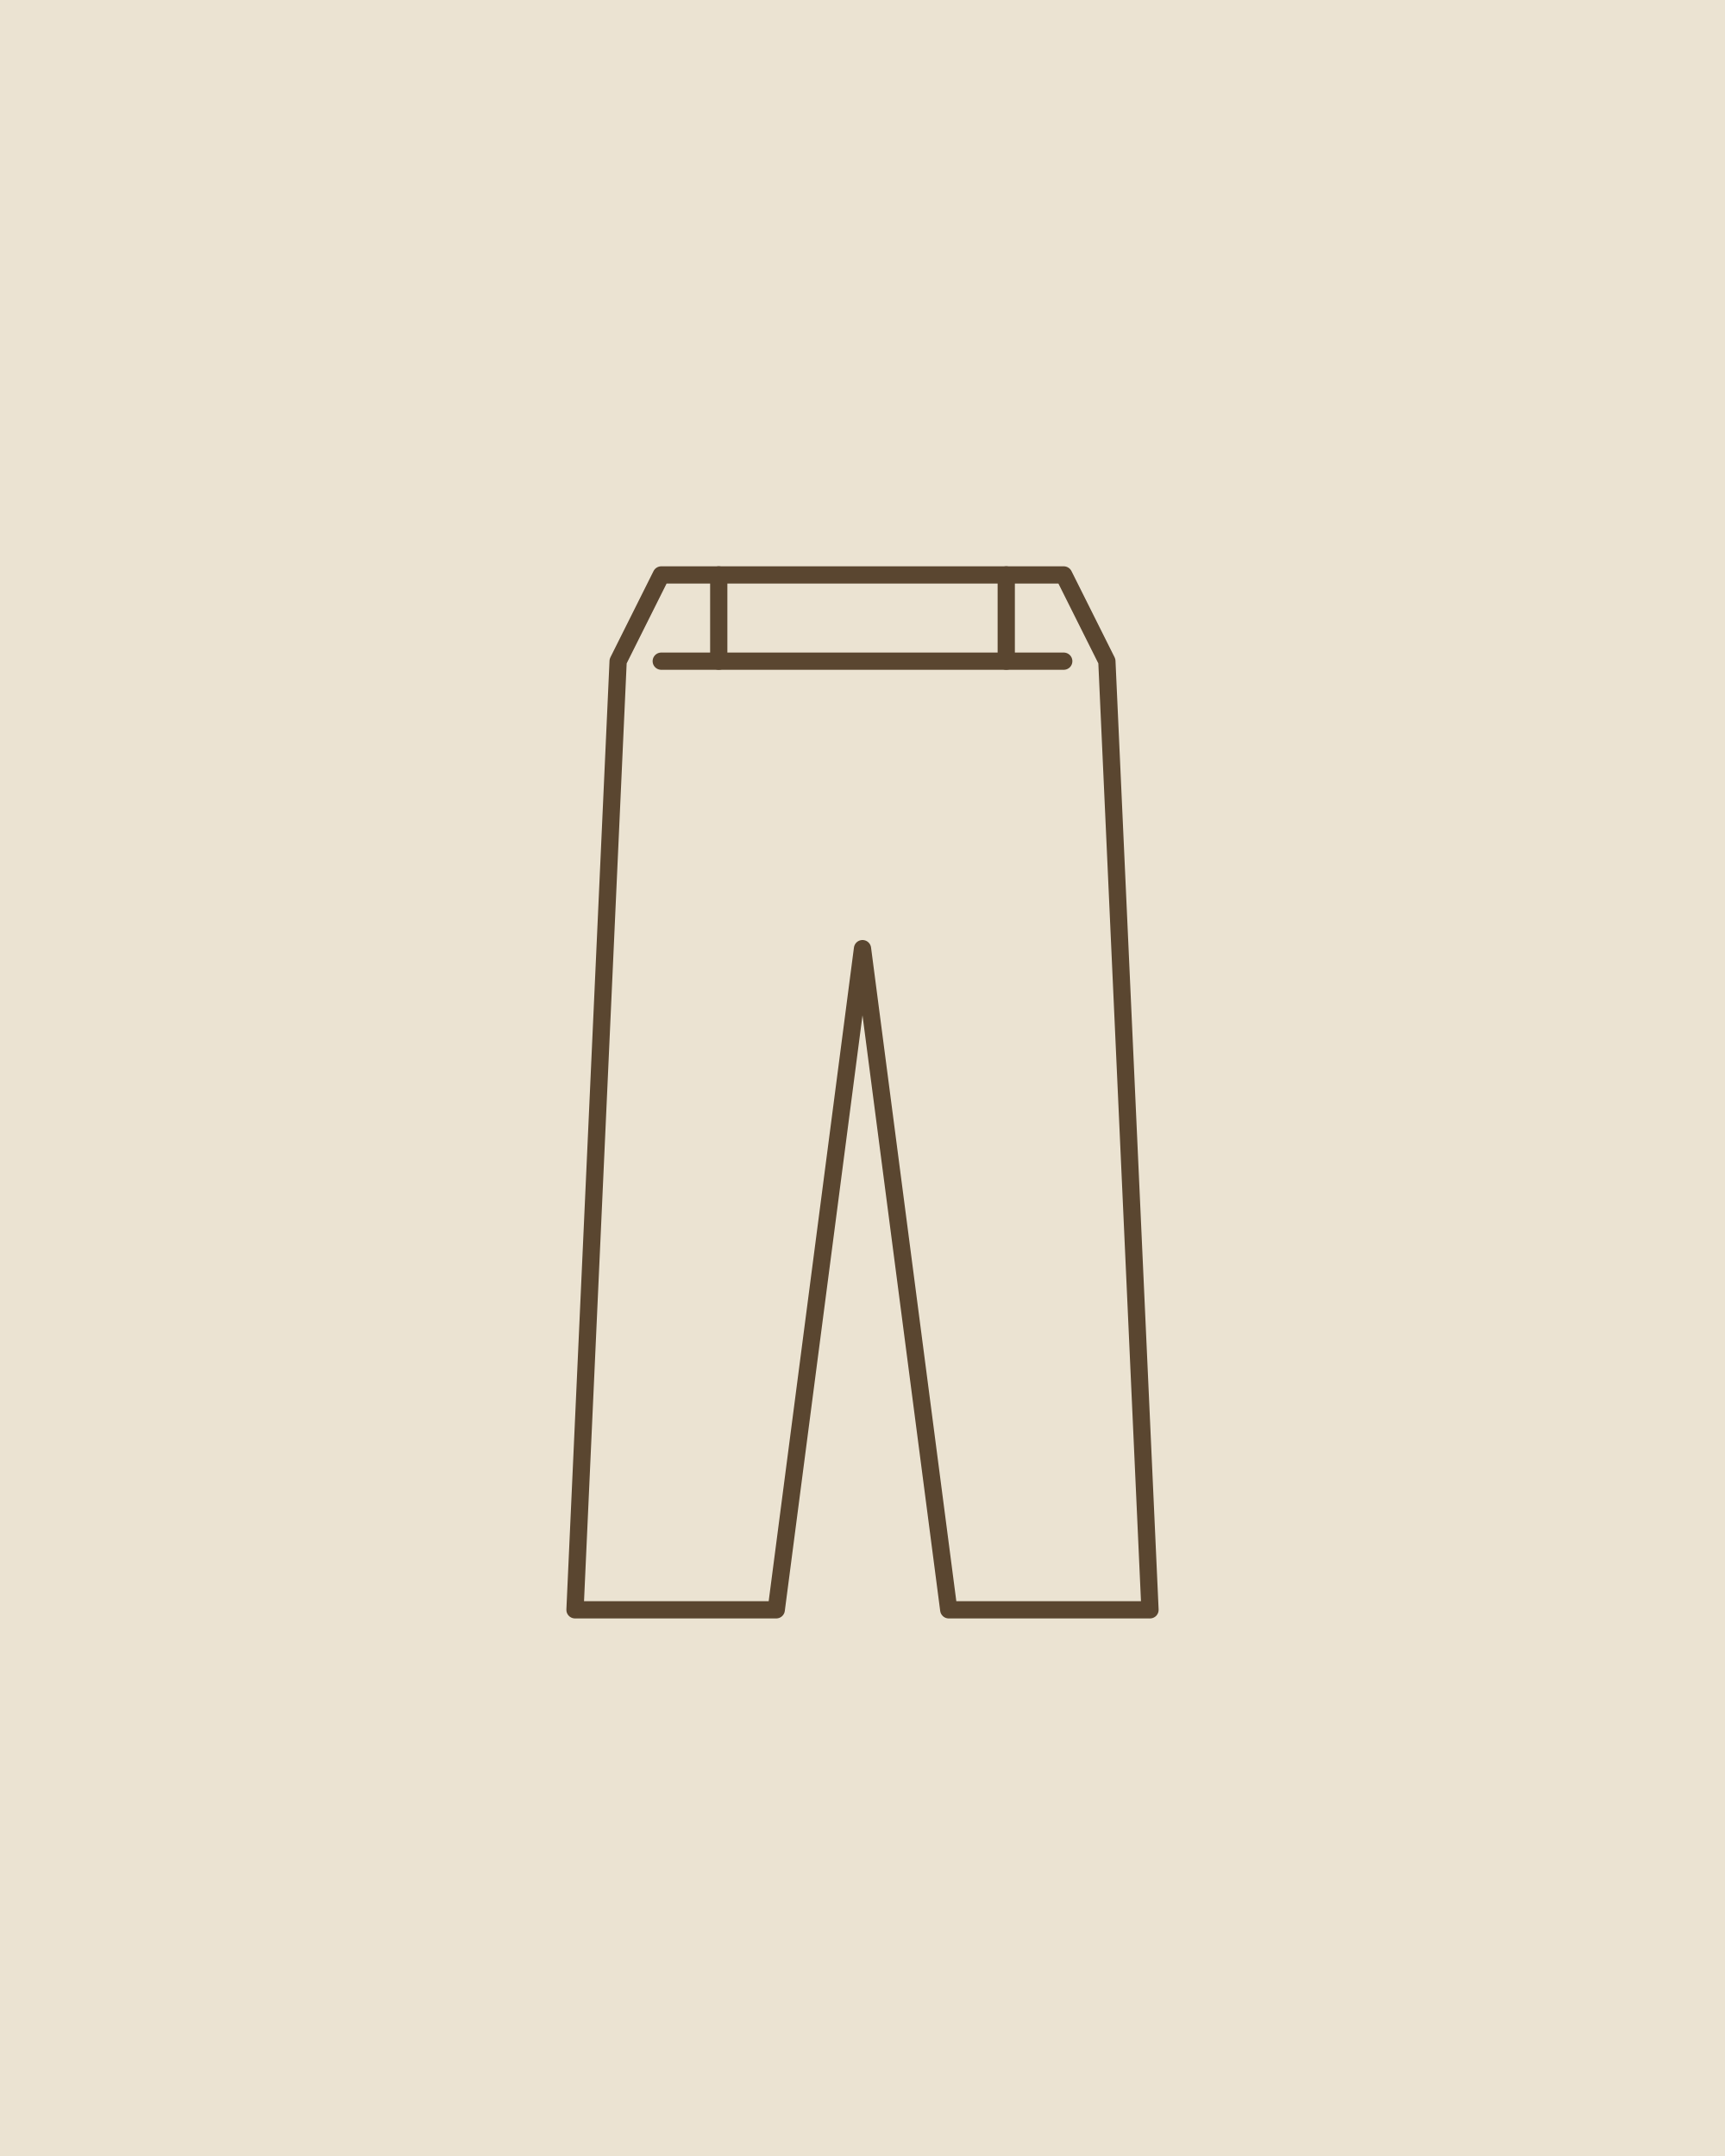
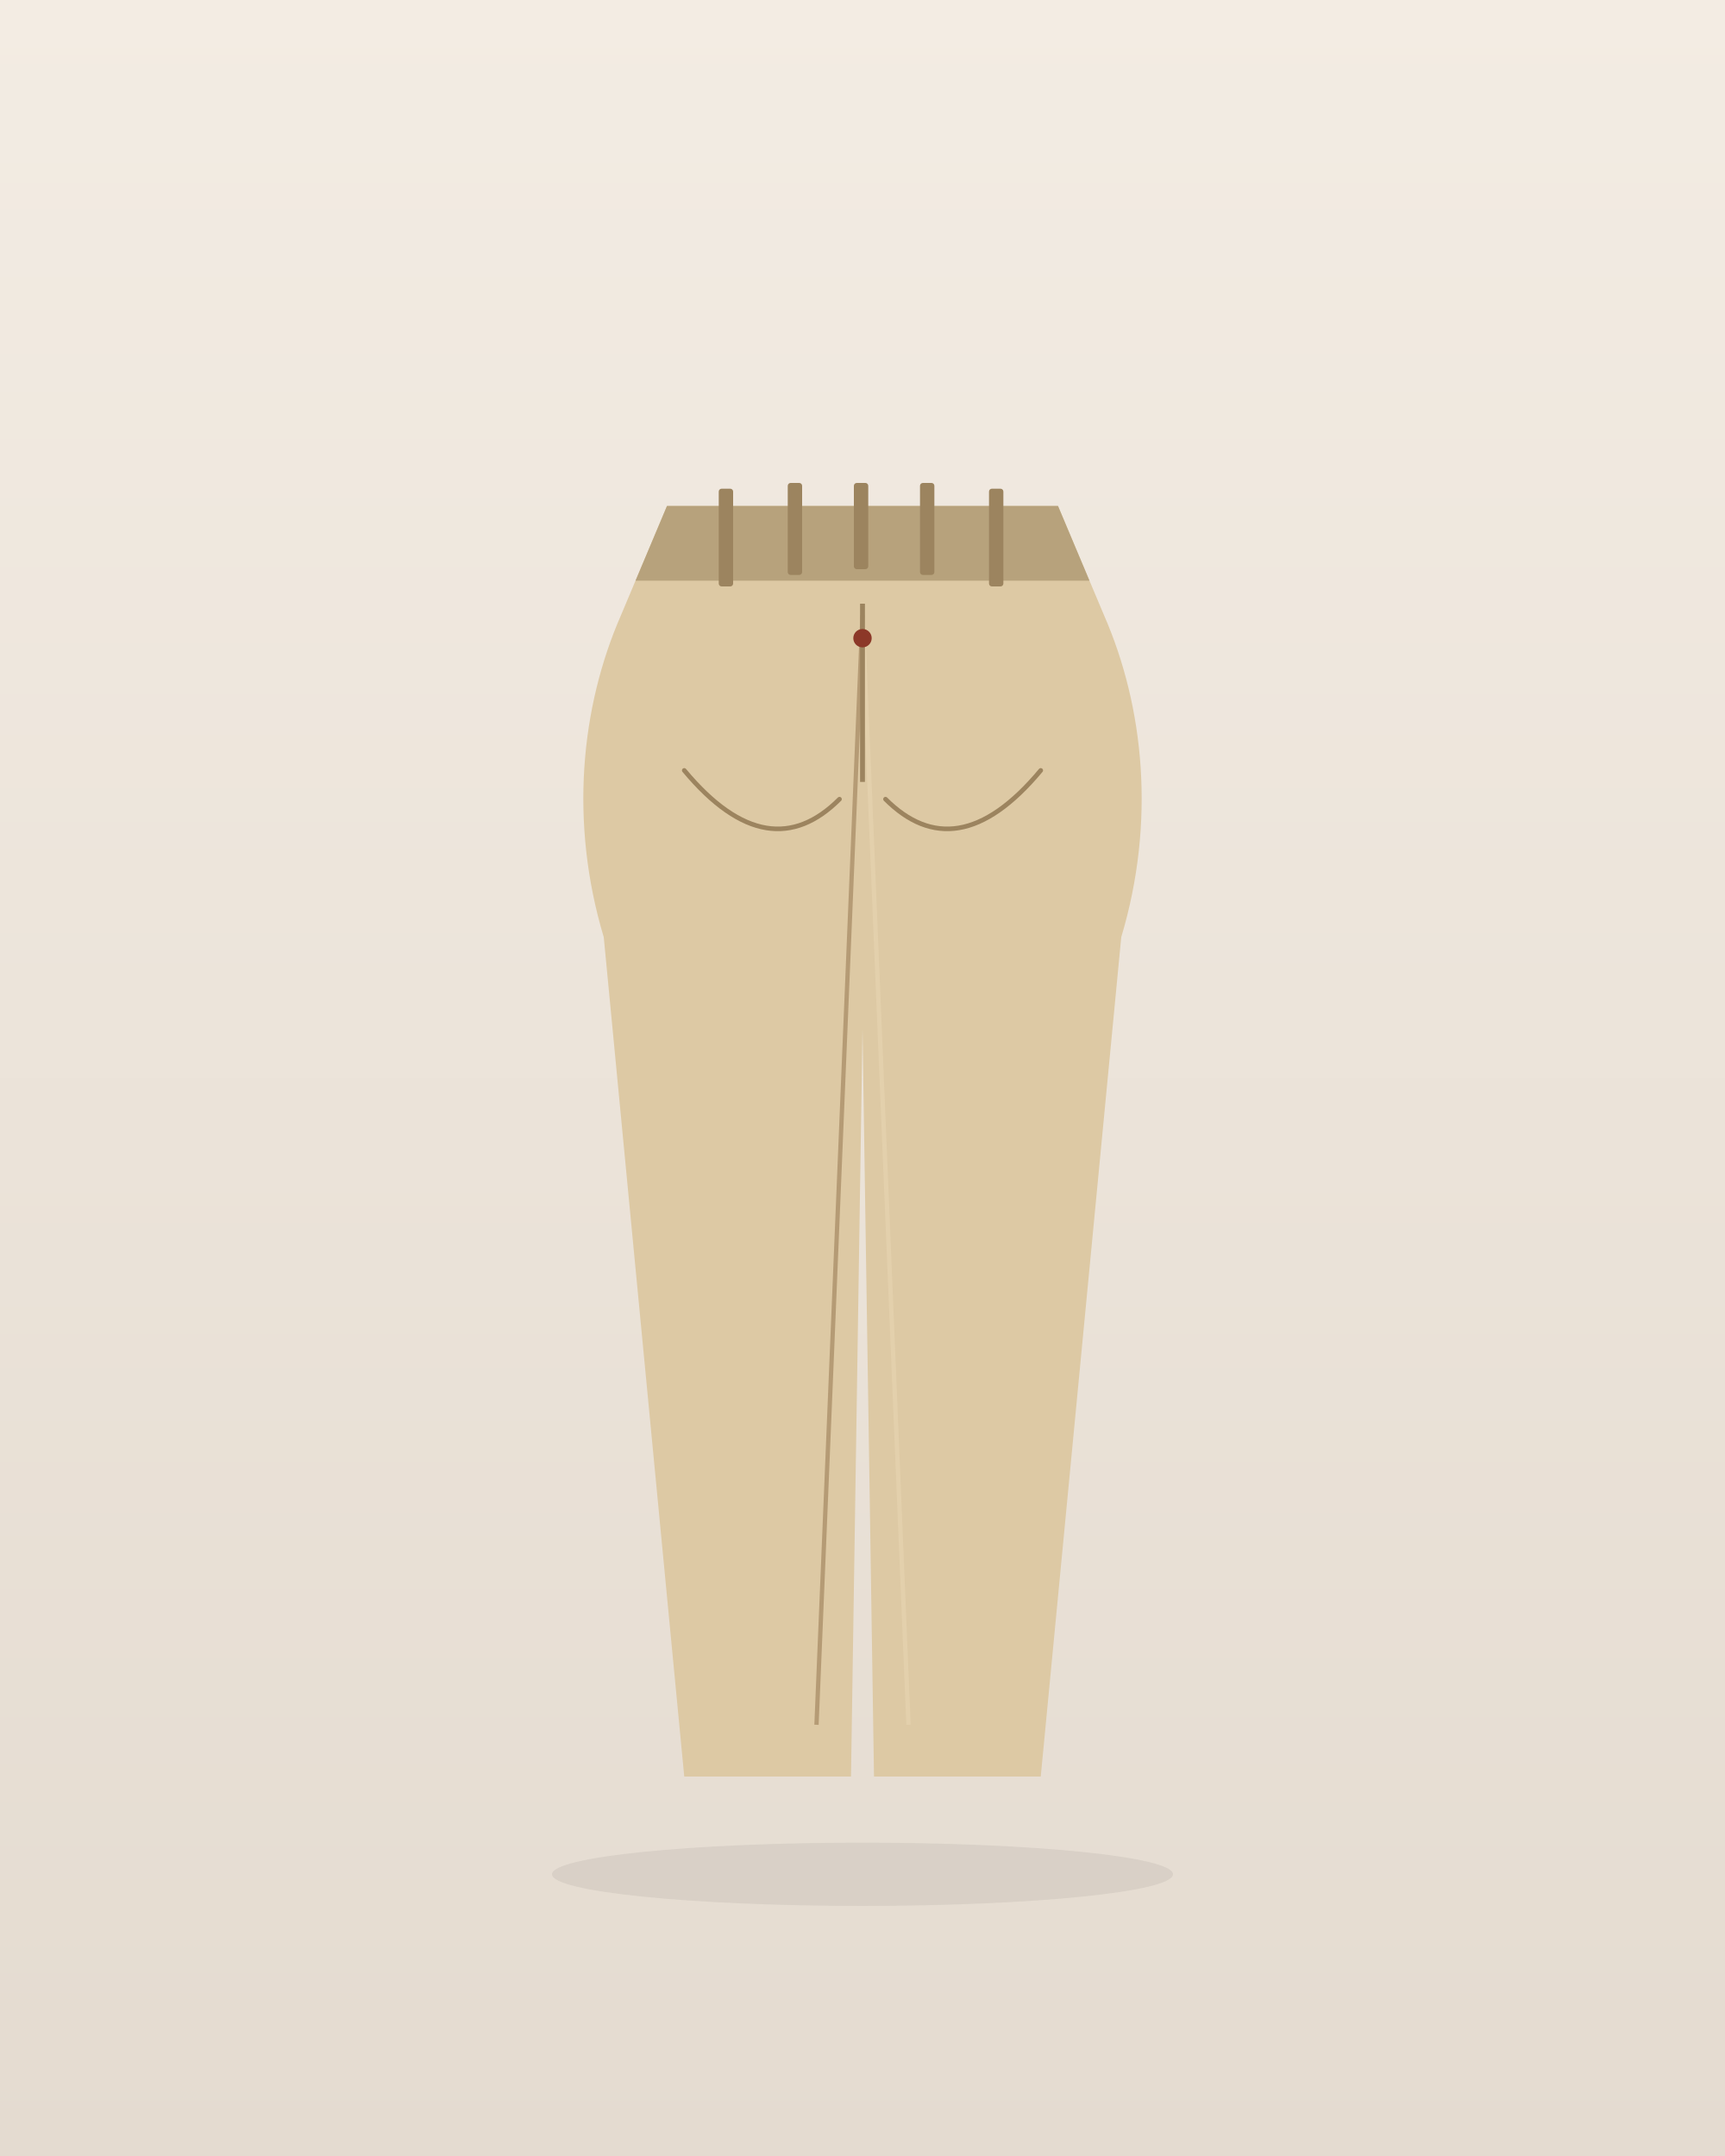
- <svg xmlns="http://www.w3.org/2000/svg" viewBox="0 0 600 750" role="img" aria-label="Tailored chinos">
-   <rect width="600" height="750" fill="#ebe3d2" />
-   <g fill="none" stroke="#5a4630" stroke-width="6" stroke-linejoin="round" stroke-linecap="round">
-     <path d="M230 200 L370 200 L385 230 L400 560 L330 560 L300 330 L270 560 L200 560 L215 230 Z" />
-     <path d="M250 200 L250 230" />
-     <path d="M350 200 L350 230" />
-     <path d="M230 230 L370 230" />
+ <svg xmlns="http://www.w3.org/2000/svg" viewBox="0 0 600 750" role="img">
+   <defs>
+     <linearGradient id="paper" x1="0" y1="0" x2="0" y2="1">
+       <stop offset="0" stop-color="#f3ece3" />
+       <stop offset="1" stop-color="#e4dbd0" />
+     </linearGradient>
+     <linearGradient id="twill" x1="180" y1="160" x2="430" y2="640">
+       <stop offset="0" stop-color="#ddc9a4" />
+       <stop offset="0.5" stop-color="#cbb892" />
+       <stop offset="1" stop-color="#b39a74" />
+     </linearGradient>
+     <clipPath id="pants">
+       <path d="         M232 176 H368         L384 214         C398 246 402 286 390 326         L362 618         L304 618         L300 358         L296 618         L238 618         L210 326         C198 286 202 246 216 214         Z" />
+     </clipPath>
+   </defs>
+   <rect width="600" height="750" fill="url(#paper)" />
+   <ellipse cx="300" cy="652" rx="108" ry="11" fill="#1c1917" opacity="0.07" />
+   <g clip-path="url(#pants)">
+     <rect x="190" y="160" width="230" height="480" fill="url(#twill)" />
+     <rect x="216" y="176" width="168" height="26" fill="#b7a27c" />
+     <path d="M300 214 L284 600" fill="none" stroke="#a88c66" stroke-width="1.5" opacity="0.75" />
+     <path d="M300 214 L316 600" fill="none" stroke="#ead7b4" stroke-width="1.5" opacity="0.5" />
+     <path d="M300 210 V272" fill="none" stroke="#9c845f" stroke-width="1.7" />
+     <path d="M238 268 C258 292 276 294 292 278" fill="none" stroke="#9c845f" stroke-width="1.6" stroke-linecap="round" />
+     <path d="M362 268 C342 292 324 294 308 278" fill="none" stroke="#9c845f" stroke-width="1.6" stroke-linecap="round" />
  </g>
+   <g fill="#9c845f">
+     <rect x="250" y="170" width="5" height="34" rx="1" />
+     <rect x="274" y="168" width="5" height="32" rx="1" />
+     <rect x="297" y="168" width="5" height="30" rx="1" />
+     <rect x="320" y="168" width="5" height="32" rx="1" />
+     <rect x="344" y="170" width="5" height="34" rx="1" />
+   </g>
+   <circle cx="300" cy="222" r="3.2" fill="#8c3828" />
</svg>
